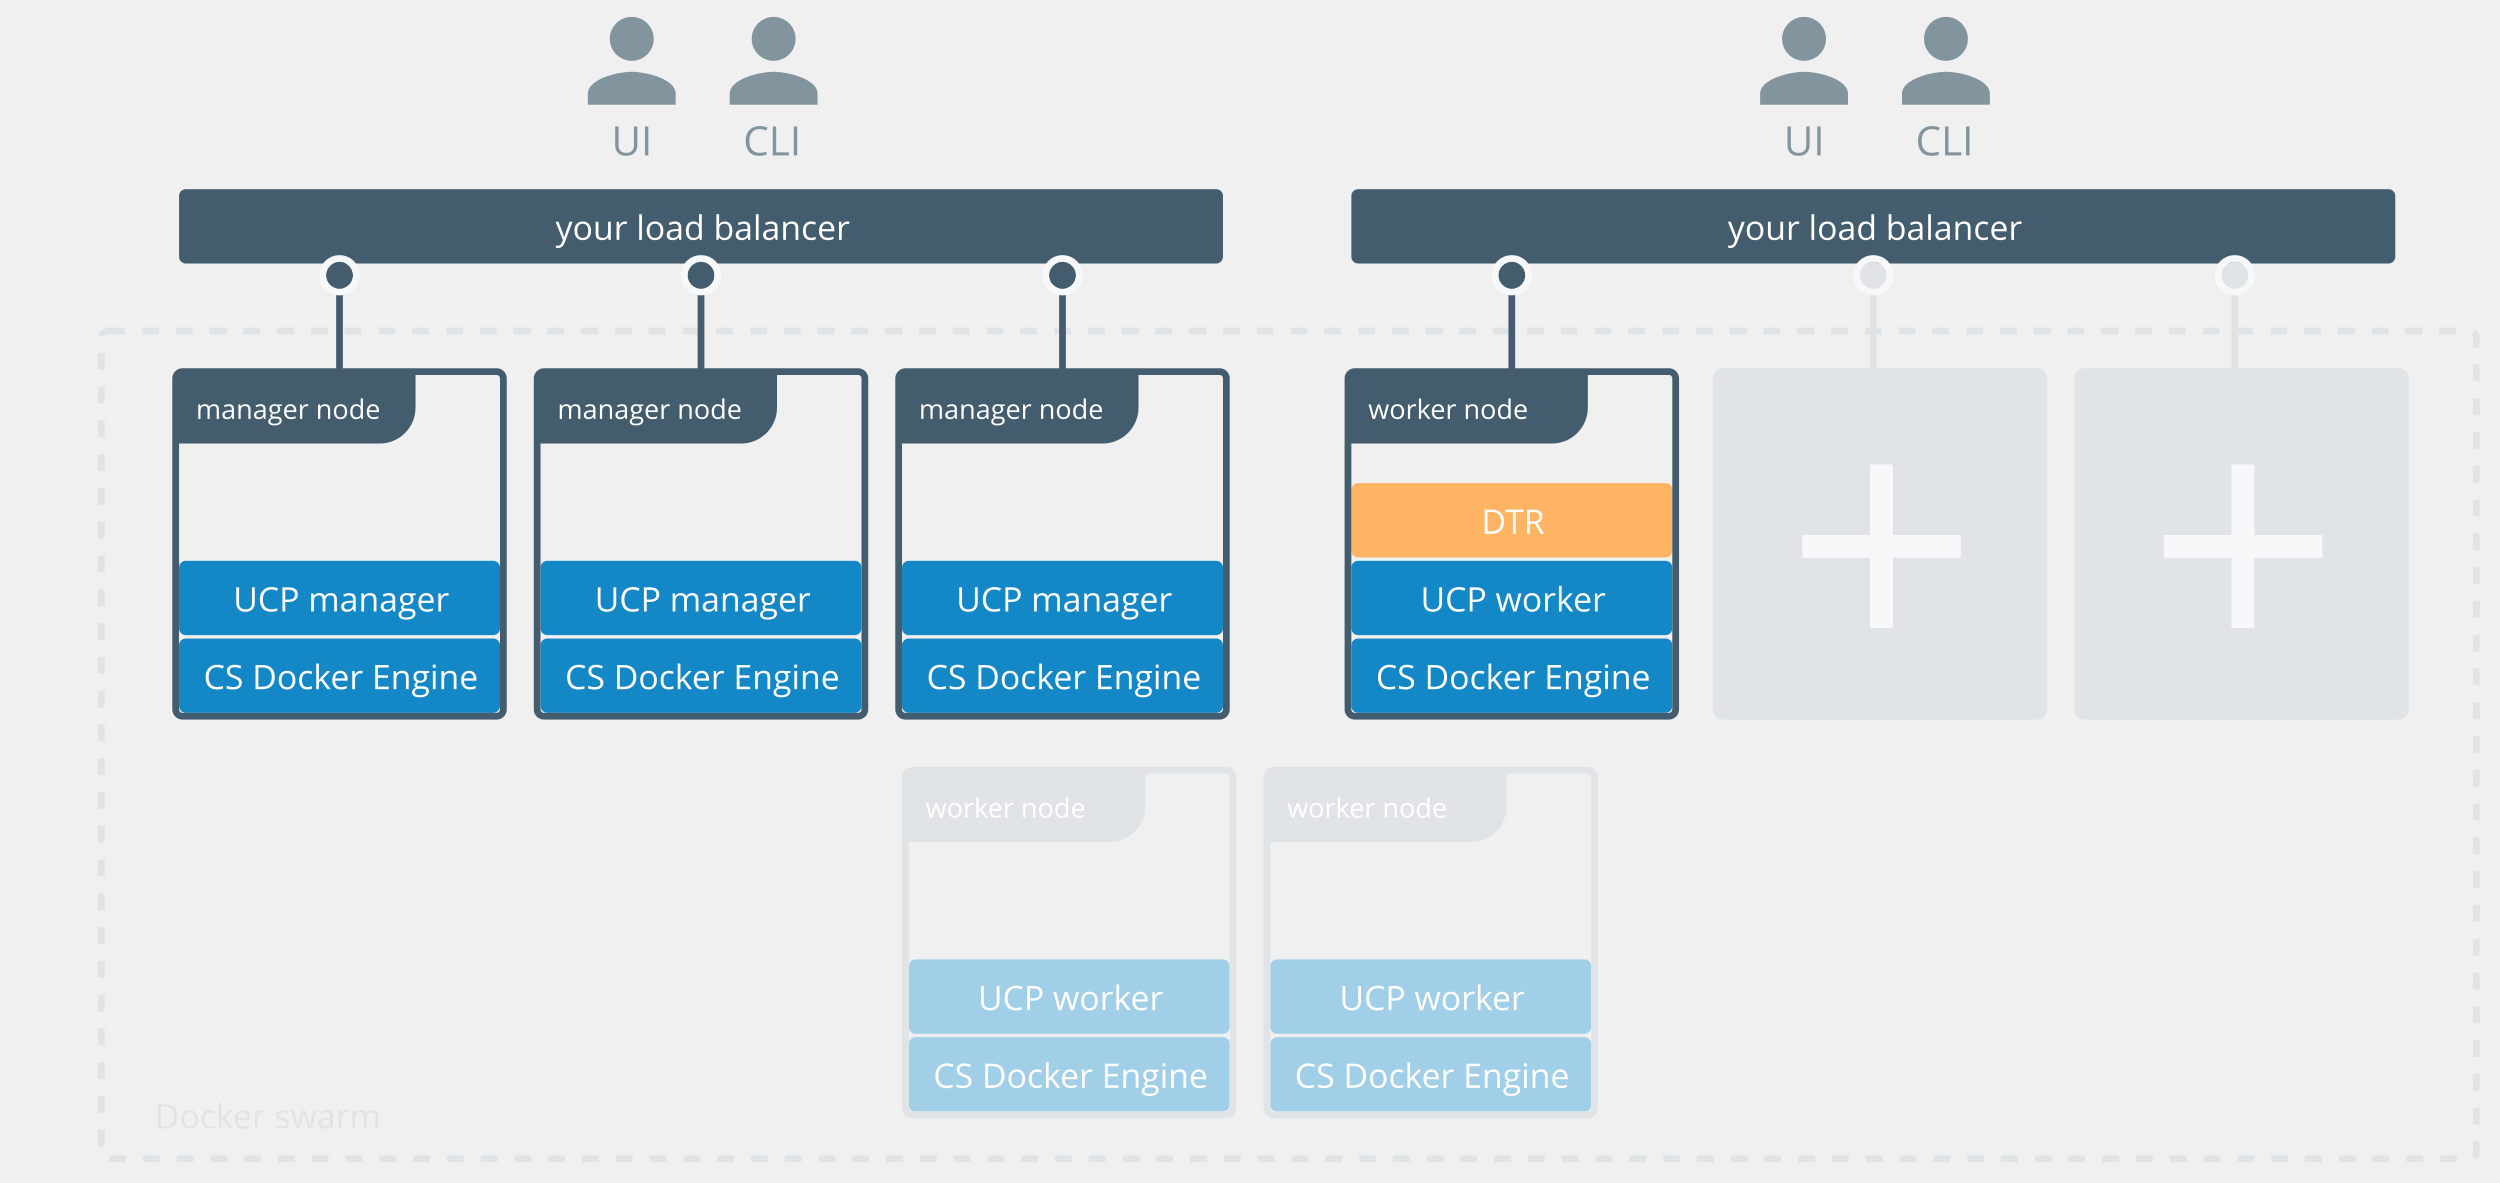
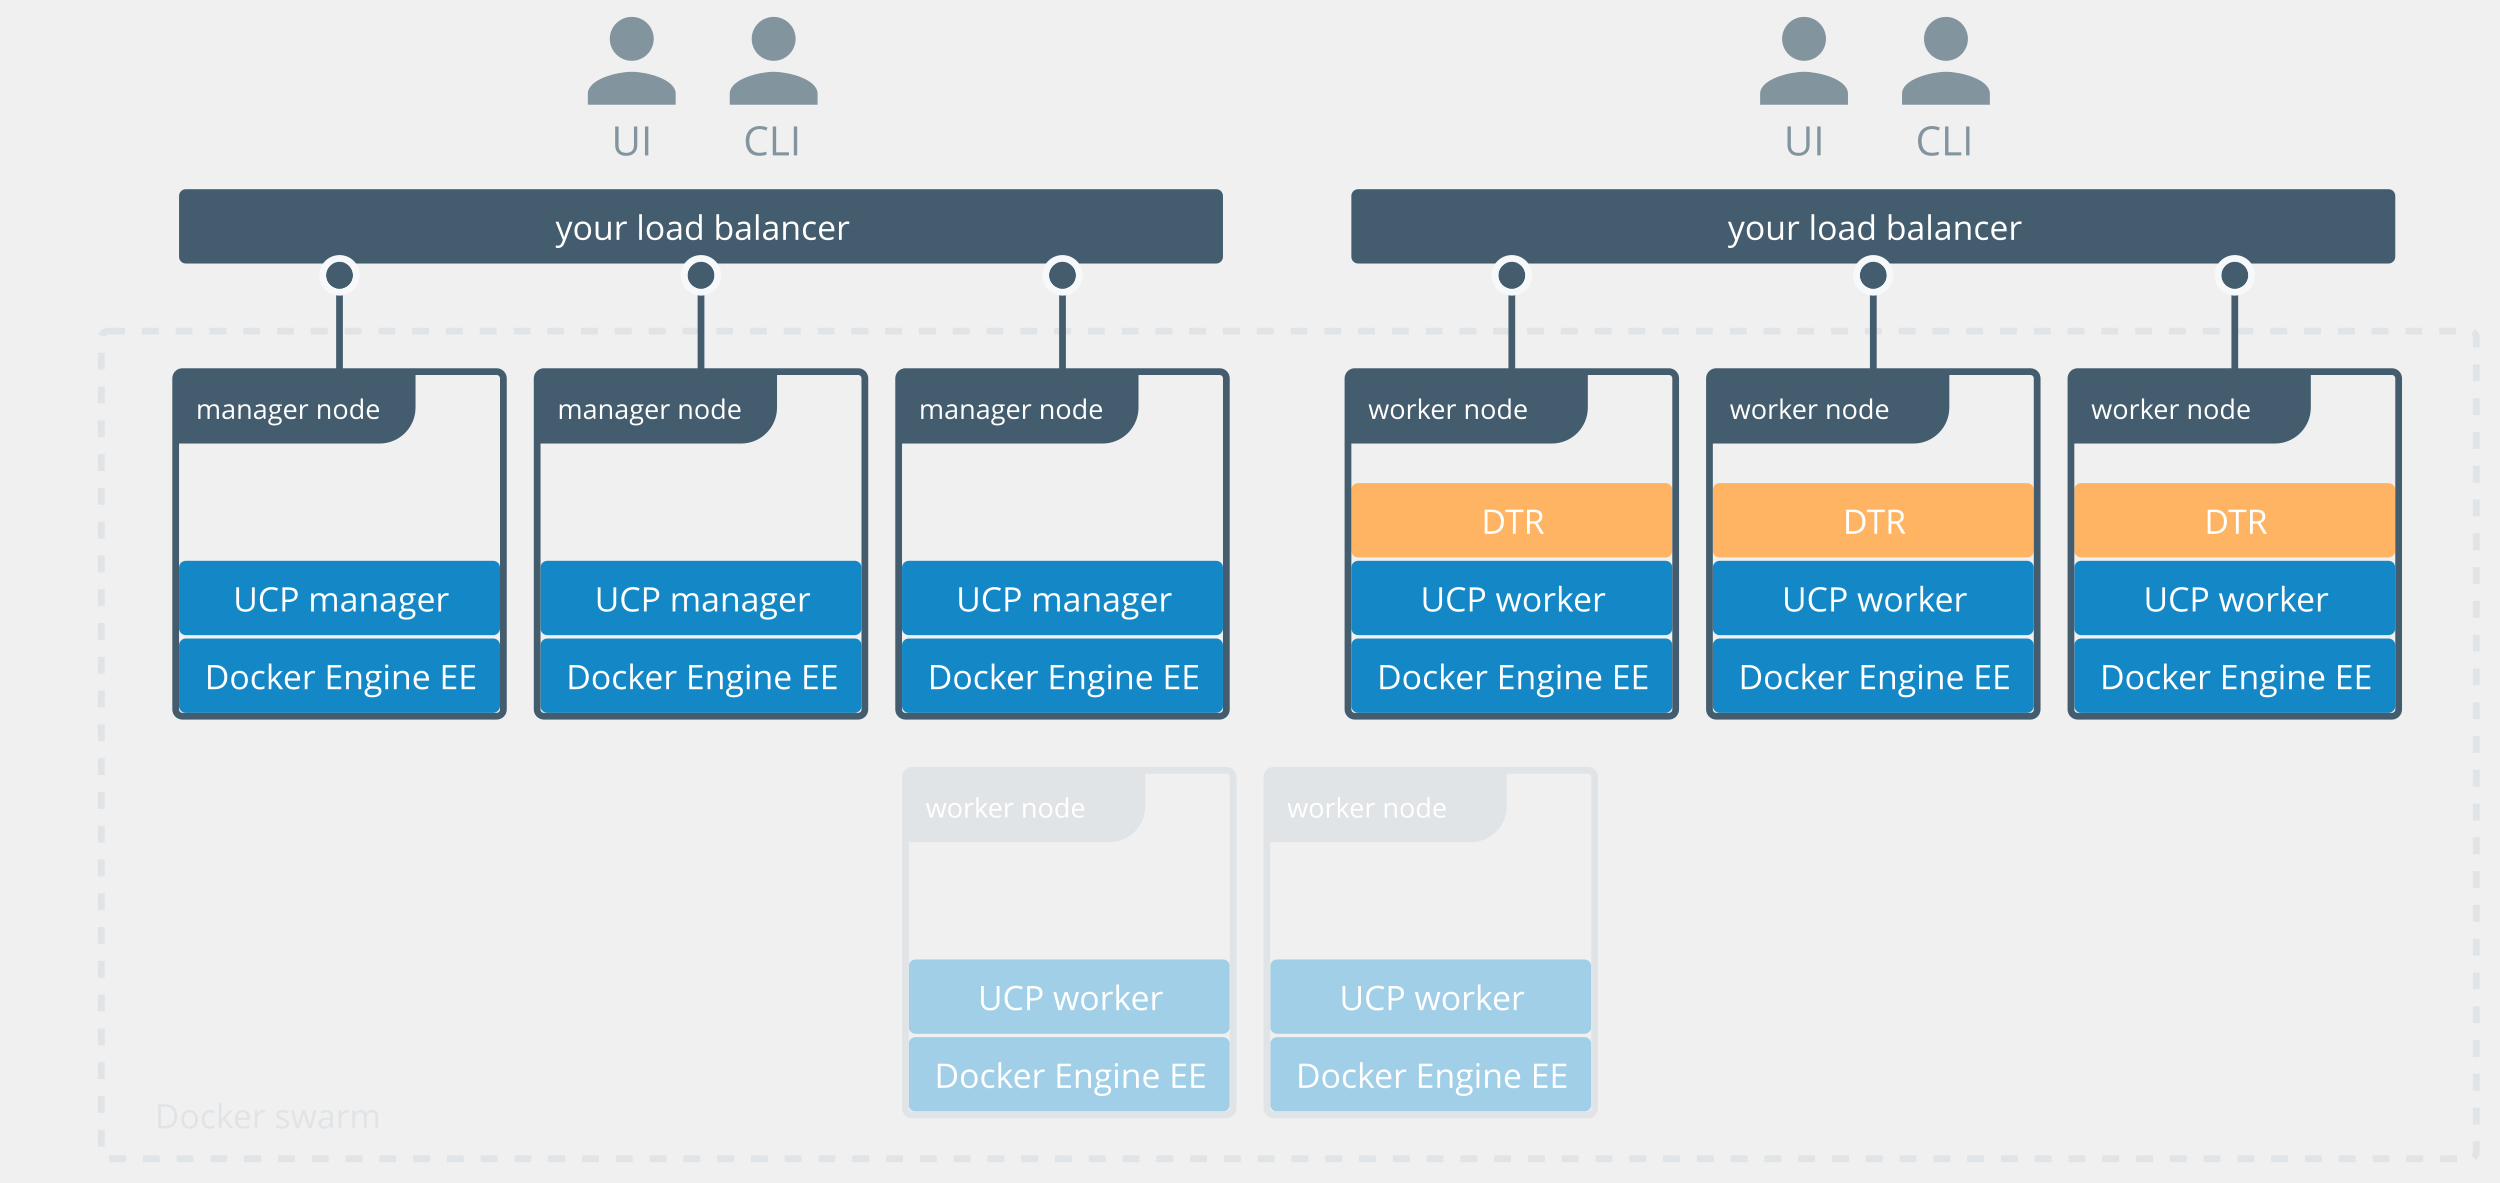
<svg xmlns="http://www.w3.org/2000/svg" xmlns:xlink="http://www.w3.org/1999/xlink" width="740px" height="350px" viewBox="0 0 740 350" version="1.1">
  <defs>
    <circle id="path-1" cx="4" cy="4" r="4" />
-     <mask id="mask-2" maskContentUnits="userSpaceOnUse" maskUnits="objectBoundingBox" x="-2" y="-2" width="12" height="12">
-       <rect x="-2" y="-2" width="12" height="12" fill="white" />
-       <use xlink:href="#path-1" fill="black" />
-     </mask>
+     <circle id="path-2" cx="4" cy="4" r="4" />
    <circle id="path-3" cx="4" cy="4" r="4" />
-     <mask id="mask-4" maskContentUnits="userSpaceOnUse" maskUnits="objectBoundingBox" x="-2" y="-2" width="12" height="12">
-       <rect x="-2" y="-2" width="12" height="12" fill="white" />
-       <use xlink:href="#path-3" fill="black" />
-     </mask>
+     <circle id="path-4" cx="4" cy="4" r="4" />
    <circle id="path-5" cx="4" cy="4" r="4" />
-     <mask id="mask-6" maskContentUnits="userSpaceOnUse" maskUnits="objectBoundingBox" x="-2" y="-2" width="12" height="12">
-       <rect x="-2" y="-2" width="12" height="12" fill="white" />
-       <use xlink:href="#path-5" fill="black" />
-     </mask>
-     <circle id="path-7" cx="4" cy="4" r="4" />
-     <mask id="mask-8" maskContentUnits="userSpaceOnUse" maskUnits="objectBoundingBox" x="-2" y="-2" width="12" height="12">
-       <rect x="-2" y="-2" width="12" height="12" fill="white" />
-       <use xlink:href="#path-7" fill="black" />
-     </mask>
-     <circle id="path-9" cx="4" cy="4" r="4" />
-     <mask id="mask-10" maskContentUnits="userSpaceOnUse" maskUnits="objectBoundingBox" x="-2" y="-2" width="12" height="12">
-       <rect x="-2" y="-2" width="12" height="12" fill="white" />
-       <use xlink:href="#path-9" fill="black" />
-     </mask>
-     <circle id="path-11" cx="4" cy="4" r="4" />
-     <mask id="mask-12" maskContentUnits="userSpaceOnUse" maskUnits="objectBoundingBox" x="-2" y="-2" width="12" height="12">
-       <rect x="-2" y="-2" width="12" height="12" fill="white" />
-       <use xlink:href="#path-11" fill="black" />
-     </mask>
+     <circle id="path-6" cx="4" cy="4" r="4" />
  </defs>
  <g id="dtr-diagrams" stroke="none" stroke-width="1" fill="none" fill-rule="evenodd">
-     <g id="set-up-high-availability-1">
+     <g id="architecture-4">
      <g id="ddc" transform="translate(30, 56)">
        <g id="swarm-group" transform="translate(0, 42)">
          <text id="Docker-swarm" font-family="OpenSans-Semibold, Open Sans" font-size="10" font-weight="500" fill="#E0E4E7">
            <tspan x="15.822" y="236.01">Docker swarm</tspan>
          </text>
          <rect id="group" stroke="#E0E4E7" stroke-width="2" stroke-dasharray="5,5,5,5" x="0" y="0" width="703" height="245" rx="2" />
        </g>
        <g id="load-balancers" transform="translate(23, 0)">
          <g id="right" transform="translate(347, 0)">
            <g id="main">
              <rect id="Rectangle-138" fill="#445D6E" x="0" y="0" width="309" height="22" rx="2" />
              <text id="your-load-balancer" font-family="OpenSans, Open Sans" font-size="10" font-weight="normal" fill="#FFFFFF">
                <tspan x="111.438" y="15">your load balancer</tspan>
              </text>
            </g>
            <g id="arrows" transform="translate(43, 21)">
              <g id="arrow-copy-3" transform="translate(218.5, 17) scale(1, -1) rotate(-90) translate(-218.5, -17) translate(202, 13)">
-                 <path d="M2,4 L33,4" id="Line" stroke="#E0E4E7" stroke-width="2" stroke-linecap="round" stroke-linejoin="round" />
-                 <g id="Oval">
-                   <use fill="#E0E4E7" fill-rule="evenodd" xlink:href="#path-1" />
-                   <use stroke="#F7F8F9" mask="url(#mask-2)" stroke-width="4" xlink:href="#path-1" />
+                 <path d="M2,4 L33,4" id="Line" stroke="#445D6E" stroke-width="2" stroke-linecap="round" stroke-linejoin="round" />
+                 <g id="Oval">
+                   <use fill="#445D6E" fill-rule="evenodd" xlink:href="#path-1" />
+                   <circle stroke="#F7F8F9" stroke-width="2" cx="4" cy="4" r="5" />
                </g>
              </g>
              <g id="arrow-copy" transform="translate(111.5, 17) scale(1, -1) rotate(-90) translate(-111.5, -17) translate(95, 13)">
-                 <path d="M2,4 L33,4" id="Line" stroke="#E0E4E7" stroke-width="2" stroke-linecap="round" stroke-linejoin="round" />
-                 <g id="Oval">
-                   <use fill="#E0E4E7" fill-rule="evenodd" xlink:href="#path-3" />
-                   <use stroke="#F7F8F9" mask="url(#mask-4)" stroke-width="4" xlink:href="#path-3" />
+                 <path d="M2,4 L33,4" id="Line" stroke="#445D6E" stroke-width="2" stroke-linecap="round" stroke-linejoin="round" />
+                 <g id="Oval">
+                   <use fill="#445D6E" fill-rule="evenodd" xlink:href="#path-2" />
+                   <circle stroke="#F7F8F9" stroke-width="2" cx="4" cy="4" r="5" />
                </g>
              </g>
              <g id="arrow-copy-2" transform="translate(4.5, 17) scale(1, -1) rotate(-90) translate(-4.5, -17) translate(-12, 13)">
                <path d="M2,4 L33,4" id="Line" stroke="#445D6E" stroke-width="2" stroke-linecap="round" stroke-linejoin="round" />
                <g id="Oval">
-                   <use fill="#445D6E" fill-rule="evenodd" xlink:href="#path-5" />
-                   <use stroke="#F7F8F9" mask="url(#mask-6)" stroke-width="4" xlink:href="#path-5" />
+                   <use fill="#445D6E" fill-rule="evenodd" xlink:href="#path-3" />
+                   <circle stroke="#F7F8F9" stroke-width="2" cx="4" cy="4" r="5" />
                </g>
              </g>
            </g>
          </g>
          <g id="left">
            <g id="main">
              <rect id="Rectangle-138" fill="#445D6E" x="0" y="0" width="309" height="22" rx="2" />
              <text id="your-load-balancer" font-family="OpenSans, Open Sans" font-size="10" font-weight="normal" fill="#FFFFFF">
                <tspan x="111.438" y="15">your load balancer</tspan>
              </text>
            </g>
            <g id="arrows" transform="translate(43, 21)">
              <g id="arrow-copy-3" transform="translate(218.5, 17) scale(1, -1) rotate(-90) translate(-218.5, -17) translate(202, 13)">
                <path d="M2,4 L33,4" id="Line" stroke="#445D6E" stroke-width="2" stroke-linecap="round" stroke-linejoin="round" />
                <g id="Oval">
-                   <use fill="#445D6E" fill-rule="evenodd" xlink:href="#path-7" />
-                   <use stroke="#F7F8F9" mask="url(#mask-8)" stroke-width="4" xlink:href="#path-7" />
+                   <use fill="#445D6E" fill-rule="evenodd" xlink:href="#path-4" />
+                   <circle stroke="#F7F8F9" stroke-width="2" cx="4" cy="4" r="5" />
                </g>
              </g>
              <g id="arrow-copy" transform="translate(111.5, 17) scale(1, -1) rotate(-90) translate(-111.5, -17) translate(95, 13)">
                <path d="M2,4 L33,4" id="Line" stroke="#445D6E" stroke-width="2" stroke-linecap="round" stroke-linejoin="round" />
                <g id="Oval">
-                   <use fill="#445D6E" fill-rule="evenodd" xlink:href="#path-9" />
-                   <use stroke="#F7F8F9" mask="url(#mask-10)" stroke-width="4" xlink:href="#path-9" />
+                   <use fill="#445D6E" fill-rule="evenodd" xlink:href="#path-5" />
+                   <circle stroke="#F7F8F9" stroke-width="2" cx="4" cy="4" r="5" />
                </g>
              </g>
              <g id="arrow-copy-2" transform="translate(4.5, 17) scale(1, -1) rotate(-90) translate(-4.5, -17) translate(-12, 13)">
                <path d="M2,4 L33,4" id="Line" stroke="#445D6E" stroke-width="2" stroke-linecap="round" stroke-linejoin="round" />
                <g id="Oval">
-                   <use fill="#445D6E" fill-rule="evenodd" xlink:href="#path-11" />
-                   <use stroke="#F7F8F9" mask="url(#mask-12)" stroke-width="4" xlink:href="#path-11" />
-                 </g>
-               </g>
-             </g>
-           </g>
-         </g>
-         <g id="swam" transform="translate(22, 34)">
+                   <use fill="#445D6E" fill-rule="evenodd" xlink:href="#path-6" />
+                   <circle stroke="#F7F8F9" stroke-width="2" cx="4" cy="4" r="5" />
+                 </g>
+               </g>
+             </g>
+           </g>
+         </g>
+         <g id="swam" transform="translate(22, 54)">
          <g id="nodes">
-             <g id="workers" transform="translate(216, 138)">
+             <g id="workers" transform="translate(216, 118)">
              <g id="node-1">
                <g id="node">
                  <g id="node-label">
                    <path d="M0,2.003 C0,0.897 0.898,0 1.992,0 L71,0 L71,10.645 C71,16.524 66.231,21.29 60.351,21.29 L0,21.29 L0,2.003 Z" id="Rectangle-127" fill="#E0E4E7" />
                    <text id="worker-node" font-family="OpenSans, Open Sans" font-size="8" font-weight="normal" fill="#FFFFFF">
                      <tspan x="6" y="14">worker node</tspan>
                    </text>
                  </g>
                </g>
                <g id="engine" transform="translate(1, 79)">
                  <rect id="Rectangle-138" fill="#A1CFE8" x="0" y="0" width="95" height="22" rx="2" />
-                   <text id="CS-Docker-Engine" font-family="OpenSans, Open Sans" font-size="10" font-weight="normal" fill="#FFFFFF">
-                     <tspan x="7.26" y="15">CS Docker Engine</tspan>
+                   <text id="Docker-Engine-EE" font-family="OpenSans, Open Sans" font-size="10" font-weight="normal" fill="#FFFFFF">
+                     <tspan x="7.597" y="15">Docker Engine EE</tspan>
                  </text>
                </g>
                <g id="ucp" transform="translate(1, 56)">
                  <rect id="Rectangle-138" fill="#A1CFE8" x="0" y="0" width="95" height="22" rx="2" />
                  <text id="UCP-worker" font-family="OpenSans, Open Sans" font-size="10" font-weight="normal" fill="#FFFFFF">
                    <tspan x="20.476" y="15">UCP worker</tspan>
                  </text>
                </g>
                <rect id="node-border" stroke="#E0E4E7" stroke-width="2" x="0" y="0" width="97" height="102" rx="2" />
              </g>
              <g id="node-1-copy-3" transform="translate(107, 0)">
                <g id="node">
                  <g id="node-label">
                    <path d="M0,2.003 C0,0.897 0.898,0 1.992,0 L71,0 L71,10.645 C71,16.524 66.231,21.29 60.351,21.29 L0,21.29 L0,2.003 Z" id="Rectangle-127" fill="#E0E4E7" />
                    <text id="worker-node" font-family="OpenSans, Open Sans" font-size="8" font-weight="normal" fill="#FFFFFF">
                      <tspan x="6" y="14">worker node</tspan>
                    </text>
                  </g>
                </g>
                <g id="engine" transform="translate(1, 79)">
                  <rect id="Rectangle-138" fill="#A1CFE8" x="0" y="0" width="95" height="22" rx="2" />
-                   <text id="CS-Docker-Engine" font-family="OpenSans, Open Sans" font-size="10" font-weight="normal" fill="#FFFFFF">
-                     <tspan x="7.26" y="15">CS Docker Engine</tspan>
+                   <text id="Docker-Engine-EE" font-family="OpenSans, Open Sans" font-size="10" font-weight="normal" fill="#FFFFFF">
+                     <tspan x="7.597" y="15">Docker Engine EE</tspan>
                  </text>
                </g>
                <g id="ucp" transform="translate(1, 56)">
                  <rect id="Rectangle-138" fill="#A1CFE8" x="0" y="0" width="95" height="22" rx="2" />
                  <text id="UCP-worker" font-family="OpenSans, Open Sans" font-size="10" font-weight="normal" fill="#FFFFFF">
                    <tspan x="20.476" y="15">UCP worker</tspan>
                  </text>
                </g>
                <rect id="node-border" stroke="#E0E4E7" stroke-width="2" x="0" y="0" width="97" height="102" rx="2" />
              </g>
            </g>
            <g id="workers-dtr" transform="translate(347, 0)">
-               <g id="node-1-copy-4" transform="translate(0, 20)">
-                 <g id="node">
-                   <g id="node-label">
-                     <path d="M0,2.003 C0,0.897 0.898,0 1.992,0 L71,0 L71,10.645 C71,16.524 66.231,21.29 60.351,21.29 L0,21.29 L0,2.003 Z" id="Rectangle-127" fill="#445D6E" />
-                     <text id="worker-node" font-family="OpenSans, Open Sans" font-size="8" font-weight="normal" fill="#FFFFFF">
-                       <tspan x="6" y="14">worker node</tspan>
-                     </text>
-                   </g>
-                 </g>
-                 <g id="engine" transform="translate(1, 79)">
-                   <rect id="Rectangle-138" fill="#1488C6" x="0" y="0" width="95" height="22" rx="2" />
-                   <text id="CS-Docker-Engine" font-family="OpenSans, Open Sans" font-size="10" font-weight="normal" fill="#FFFFFF">
-                     <tspan x="7.26" y="15">CS Docker Engine</tspan>
+               <g id="node-1-copy-4">
+                 <g id="node">
+                   <g id="node-label">
+                     <path d="M0,2.003 C0,0.897 0.898,0 1.992,0 L71,0 L71,10.645 C71,16.524 66.231,21.29 60.351,21.29 L0,21.29 L0,2.003 Z" id="Rectangle-127" fill="#445D6E" />
+                     <text id="worker-node" font-family="OpenSans, Open Sans" font-size="8" font-weight="normal" fill="#FFFFFF">
+                       <tspan x="6" y="14">worker node</tspan>
+                     </text>
+                   </g>
+                 </g>
+                 <g id="engine" transform="translate(1, 79)">
+                   <rect id="Rectangle-138" fill="#1488C6" x="0" y="0" width="95" height="22" rx="2" />
+                   <text id="Docker-Engine-EE" font-family="OpenSans, Open Sans" font-size="10" font-weight="normal" fill="#FFFFFF">
+                     <tspan x="7.597" y="15">Docker Engine EE</tspan>
                  </text>
                </g>
                <g id="ucp" transform="translate(1, 56)">
                  <rect id="Rectangle-138" fill="#1488C6" x="0" y="0" width="95" height="22" rx="2" />
                  <text id="UCP-worker" font-family="OpenSans, Open Sans" font-size="10" font-weight="normal" fill="#FFFFFF">
                    <tspan x="20.476" y="15">UCP worker</tspan>
                  </text>
                </g>
                <g id="ucp-copy" transform="translate(1, 33)">
                  <rect id="Rectangle-138" fill="#FFB463" x="0" y="0" width="95" height="22" rx="2" />
                  <text id="DTR" font-family="OpenSans, Open Sans" font-size="10" font-weight="normal" fill="#FFFFFF">
                    <tspan x="38.498" y="15">DTR</tspan>
                  </text>
                </g>
                <rect id="node-border" stroke="#445D6E" stroke-width="2" x="0" y="0" width="97" height="102" rx="2" />
              </g>
-               <g id="node-1-copy" transform="translate(109, 0)">
-                 <rect id="node-border" stroke="#E0E4E7" stroke-width="2" fill="#E0E4E7" x="0" y="20" width="97" height="102" rx="2" />
-                 <text id="+" font-family="OpenSans, Open Sans" font-size="100" font-weight="normal" fill="#F7F8F9">
-                   <tspan x="20.411" y="107">+</tspan>
-                 </text>
-               </g>
-               <g id="node-1-copy-5" transform="translate(216, 0)">
-                 <rect id="node-border" stroke="#E0E4E7" stroke-width="2" fill="#E0E4E7" x="0" y="20" width="97" height="102" rx="2" />
-                 <text id="+" font-family="OpenSans, Open Sans" font-size="100" font-weight="normal" fill="#F7F8F9">
-                   <tspan x="20.411" y="107">+</tspan>
-                 </text>
-               </g>
-             </g>
-             <g id="managers-ucp" transform="translate(0, 20)">
+               <g id="node-1-copy-5" transform="translate(107, 0)">
+                 <g id="node">
+                   <g id="node-label">
+                     <path d="M0,2.003 C0,0.897 0.898,0 1.992,0 L71,0 L71,10.645 C71,16.524 66.231,21.29 60.351,21.29 L0,21.29 L0,2.003 Z" id="Rectangle-127" fill="#445D6E" />
+                     <text id="worker-node" font-family="OpenSans, Open Sans" font-size="8" font-weight="normal" fill="#FFFFFF">
+                       <tspan x="6" y="14">worker node</tspan>
+                     </text>
+                   </g>
+                 </g>
+                 <g id="engine" transform="translate(1, 79)">
+                   <rect id="Rectangle-138" fill="#1488C6" x="0" y="0" width="95" height="22" rx="2" />
+                   <text id="Docker-Engine-EE" font-family="OpenSans, Open Sans" font-size="10" font-weight="normal" fill="#FFFFFF">
+                     <tspan x="7.597" y="15">Docker Engine EE</tspan>
+                   </text>
+                 </g>
+                 <g id="ucp" transform="translate(1, 56)">
+                   <rect id="Rectangle-138" fill="#1488C6" x="0" y="0" width="95" height="22" rx="2" />
+                   <text id="UCP-worker" font-family="OpenSans, Open Sans" font-size="10" font-weight="normal" fill="#FFFFFF">
+                     <tspan x="20.476" y="15">UCP worker</tspan>
+                   </text>
+                 </g>
+                 <g id="ucp-copy" transform="translate(1, 33)">
+                   <rect id="Rectangle-138" fill="#FFB463" x="0" y="0" width="95" height="22" rx="2" />
+                   <text id="DTR" font-family="OpenSans, Open Sans" font-size="10" font-weight="normal" fill="#FFFFFF">
+                     <tspan x="38.498" y="15">DTR</tspan>
+                   </text>
+                 </g>
+                 <rect id="node-border" stroke="#445D6E" stroke-width="2" x="0" y="0" width="97" height="102" rx="2" />
+               </g>
+               <g id="node-1-copy-6" transform="translate(214, 0)">
+                 <g id="node">
+                   <g id="node-label">
+                     <path d="M0,2.003 C0,0.897 0.898,0 1.992,0 L71,0 L71,10.645 C71,16.524 66.231,21.29 60.351,21.29 L0,21.29 L0,2.003 Z" id="Rectangle-127" fill="#445D6E" />
+                     <text id="worker-node" font-family="OpenSans, Open Sans" font-size="8" font-weight="normal" fill="#FFFFFF">
+                       <tspan x="6" y="14">worker node</tspan>
+                     </text>
+                   </g>
+                 </g>
+                 <g id="engine" transform="translate(1, 79)">
+                   <rect id="Rectangle-138" fill="#1488C6" x="0" y="0" width="95" height="22" rx="2" />
+                   <text id="Docker-Engine-EE" font-family="OpenSans, Open Sans" font-size="10" font-weight="normal" fill="#FFFFFF">
+                     <tspan x="7.597" y="15">Docker Engine EE</tspan>
+                   </text>
+                 </g>
+                 <g id="ucp" transform="translate(1, 56)">
+                   <rect id="Rectangle-138" fill="#1488C6" x="0" y="0" width="95" height="22" rx="2" />
+                   <text id="UCP-worker" font-family="OpenSans, Open Sans" font-size="10" font-weight="normal" fill="#FFFFFF">
+                     <tspan x="20.476" y="15">UCP worker</tspan>
+                   </text>
+                 </g>
+                 <g id="ucp-copy" transform="translate(1, 33)">
+                   <rect id="Rectangle-138" fill="#FFB463" x="0" y="0" width="95" height="22" rx="2" />
+                   <text id="DTR" font-family="OpenSans, Open Sans" font-size="10" font-weight="normal" fill="#FFFFFF">
+                     <tspan x="38.498" y="15">DTR</tspan>
+                   </text>
+                 </g>
+                 <rect id="node-border" stroke="#445D6E" stroke-width="2" x="0" y="0" width="97" height="102" rx="2" />
+               </g>
+             </g>
+             <g id="managers-ucp">
              <g id="node-1">
                <g id="node">
                  <g id="node-label">
                    <path d="M0,2.003 C0,0.897 0.898,0 1.992,0 L71,0 L71,10.645 C71,16.524 66.231,21.29 60.351,21.29 L0,21.29 L0,2.003 Z" id="Rectangle-127" fill="#445D6E" />
                    <text id="manager-node" font-family="OpenSans, Open Sans" font-size="8" font-weight="normal" fill="#FFFFFF">
                      <tspan x="6" y="14">manager node</tspan>
                    </text>
                  </g>
                </g>
                <g id="engine" transform="translate(1, 79)">
                  <rect id="Rectangle-138" fill="#1488C6" x="0" y="0" width="95" height="22" rx="2" />
-                   <text id="CS-Docker-Engine" font-family="OpenSans, Open Sans" font-size="10" font-weight="normal" fill="#FFFFFF">
-                     <tspan x="7.26" y="15">CS Docker Engine</tspan>
+                   <text id="Docker-Engine-EE" font-family="OpenSans, Open Sans" font-size="10" font-weight="normal" fill="#FFFFFF">
+                     <tspan x="7.597" y="15">Docker Engine EE</tspan>
                  </text>
                </g>
                <g id="ucp" transform="translate(1, 56)">
                  <rect id="Rectangle-138" fill="#1488C6" x="0" y="0" width="95" height="22" rx="2" />
                  <text id="UCP-manager" font-family="OpenSans, Open Sans" font-size="10" font-weight="normal" fill="#FFFFFF">
                    <tspan x="16.03" y="15">UCP manager</tspan>
                  </text>
                </g>
                <rect id="node-border" stroke="#445D6E" stroke-width="2" x="0" y="0" width="97" height="102" rx="2" />
              </g>
              <g id="node-1-copy" transform="translate(107, 0)">
                <g id="node">
                  <g id="node-label">
                    <path d="M0,2.003 C0,0.897 0.898,0 1.992,0 L71,0 L71,10.645 C71,16.524 66.231,21.29 60.351,21.29 L0,21.29 L0,2.003 Z" id="Rectangle-127" fill="#445D6E" />
                    <text id="manager-node" font-family="OpenSans, Open Sans" font-size="8" font-weight="normal" fill="#FFFFFF">
                      <tspan x="6" y="14">manager node</tspan>
                    </text>
                  </g>
                </g>
                <g id="engine" transform="translate(1, 79)">
                  <rect id="Rectangle-138" fill="#1488C6" x="0" y="0" width="95" height="22" rx="2" />
-                   <text id="CS-Docker-Engine" font-family="OpenSans, Open Sans" font-size="10" font-weight="normal" fill="#FFFFFF">
-                     <tspan x="7.26" y="15">CS Docker Engine</tspan>
+                   <text id="Docker-Engine-EE" font-family="OpenSans, Open Sans" font-size="10" font-weight="normal" fill="#FFFFFF">
+                     <tspan x="7.597" y="15">Docker Engine EE</tspan>
                  </text>
                </g>
                <g id="ucp" transform="translate(1, 56)">
                  <rect id="Rectangle-138" fill="#1488C6" x="0" y="0" width="95" height="22" rx="2" />
                  <text id="UCP-manager" font-family="OpenSans, Open Sans" font-size="10" font-weight="normal" fill="#FFFFFF">
                    <tspan x="16.03" y="15">UCP manager</tspan>
                  </text>
                </g>
                <rect id="node-border" stroke="#445D6E" stroke-width="2" x="0" y="0" width="97" height="102" rx="2" />
              </g>
              <g id="node-1-copy-2" transform="translate(214, 0)">
                <g id="node">
                  <g id="node-label">
                    <path d="M0,2.003 C0,0.897 0.898,0 1.992,0 L71,0 L71,10.645 C71,16.524 66.231,21.29 60.351,21.29 L0,21.29 L0,2.003 Z" id="Rectangle-127" fill="#445D6E" />
                    <text id="manager-node" font-family="OpenSans, Open Sans" font-size="8" font-weight="normal" fill="#FFFFFF">
                      <tspan x="6" y="14">manager node</tspan>
                    </text>
                  </g>
                </g>
                <g id="engine" transform="translate(1, 79)">
                  <rect id="Rectangle-138" fill="#1488C6" x="0" y="0" width="95" height="22" rx="2" />
-                   <text id="CS-Docker-Engine" font-family="OpenSans, Open Sans" font-size="10" font-weight="normal" fill="#FFFFFF">
-                     <tspan x="7.26" y="15">CS Docker Engine</tspan>
+                   <text id="Docker-Engine-EE" font-family="OpenSans, Open Sans" font-size="10" font-weight="normal" fill="#FFFFFF">
+                     <tspan x="7.597" y="15">Docker Engine EE</tspan>
                  </text>
                </g>
                <g id="ucp" transform="translate(1, 56)">
                  <rect id="Rectangle-138" fill="#1488C6" x="0" y="0" width="95" height="22" rx="2" />
                  <text id="UCP-manager" font-family="OpenSans, Open Sans" font-size="10" font-weight="normal" fill="#FFFFFF">
                    <tspan x="16.03" y="15">UCP manager</tspan>
                  </text>
                </g>
                <rect id="node-border" stroke="#445D6E" stroke-width="2" x="0" y="0" width="97" height="102" rx="2" />
              </g>
            </g>
          </g>
        </g>
      </g>
      <g id="users" transform="translate(174, 5)" fill="#82949E">
        <g id="right" transform="translate(347, 0)">
          <g id="user">
            <text id="UI" font-family="OpenSans, Open Sans" font-size="12" font-weight="normal">
              <tspan x="7" y="41">UI</tspan>
            </text>
            <path d="M13,13 C16.591,13 19.5,10.083 19.5,6.5 C19.5,2.909 16.591,0 13,0 C9.409,0 6.5,2.909 6.5,6.5 C6.5,10.083 9.409,13 13,13 L13,13 Z M13,16.25 C8.669,16.25 0,18.419 0,22.75 L0,26 L26,26 L26,22.75 C26,18.419 17.331,16.25 13,16.25 L13,16.25 Z" id="Shape" />
          </g>
          <g id="user-copy" transform="translate(42, 0)">
            <text id="CLI" font-family="OpenSans, Open Sans" font-size="12" font-weight="normal">
              <tspan x="4" y="41">CLI</tspan>
            </text>
            <path d="M13,13 C16.591,13 19.5,10.083 19.5,6.5 C19.5,2.909 16.591,0 13,0 C9.409,0 6.5,2.909 6.5,6.5 C6.5,10.083 9.409,13 13,13 L13,13 Z M13,16.25 C8.669,16.25 0,18.419 0,22.75 L0,26 L26,26 L26,22.75 C26,18.419 17.331,16.25 13,16.25 L13,16.25 Z" id="Shape" />
          </g>
        </g>
        <g id="left">
          <g id="user">
            <text id="UI" font-family="OpenSans, Open Sans" font-size="12" font-weight="normal">
              <tspan x="7" y="41">UI</tspan>
            </text>
            <path d="M13,13 C16.591,13 19.5,10.083 19.5,6.5 C19.5,2.909 16.591,0 13,0 C9.409,0 6.5,2.909 6.5,6.5 C6.5,10.083 9.409,13 13,13 L13,13 Z M13,16.25 C8.669,16.25 0,18.419 0,22.75 L0,26 L26,26 L26,22.75 C26,18.419 17.331,16.25 13,16.25 L13,16.25 Z" id="Shape" />
          </g>
          <g id="user-copy" transform="translate(42, 0)">
            <text id="CLI" font-family="OpenSans, Open Sans" font-size="12" font-weight="normal">
              <tspan x="4" y="41">CLI</tspan>
            </text>
            <path d="M13,13 C16.591,13 19.5,10.083 19.5,6.5 C19.5,2.909 16.591,0 13,0 C9.409,0 6.5,2.909 6.5,6.5 C6.5,10.083 9.409,13 13,13 L13,13 Z M13,16.25 C8.669,16.25 0,18.419 0,22.75 L0,26 L26,26 L26,22.75 C26,18.419 17.331,16.25 13,16.25 L13,16.25 Z" id="Shape" />
          </g>
        </g>
      </g>
    </g>
  </g>
</svg>
